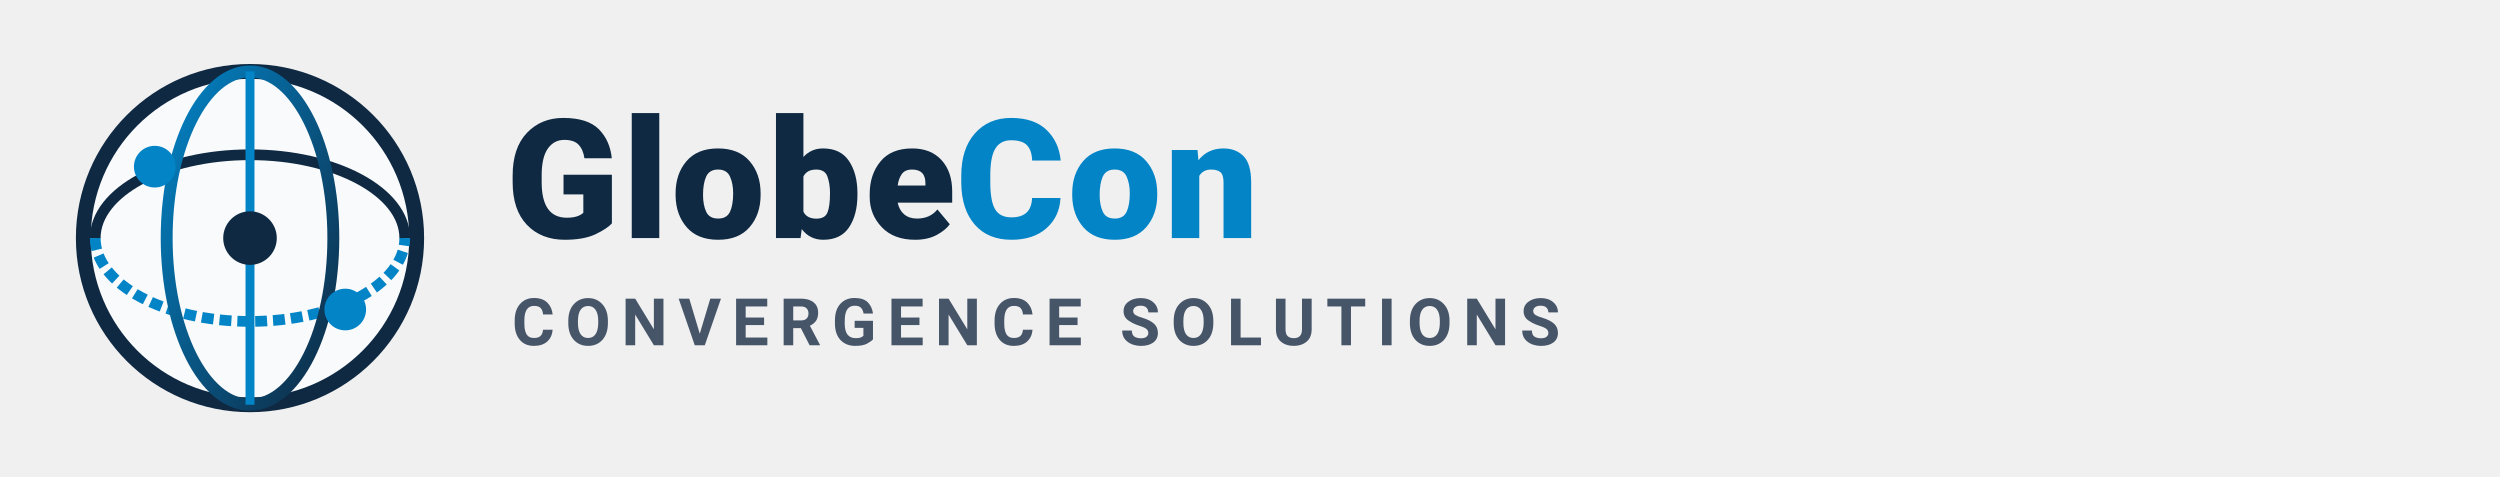
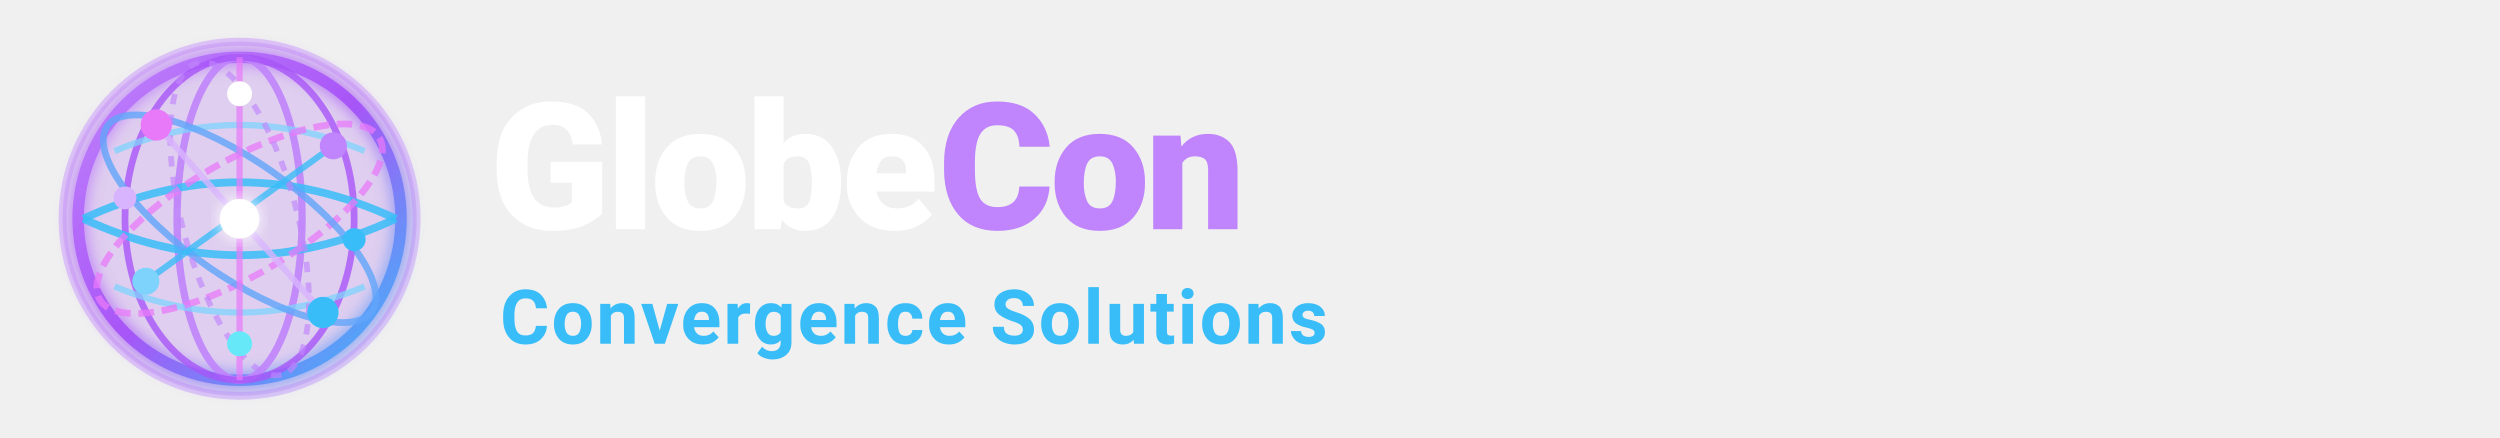
- <svg xmlns="http://www.w3.org/2000/svg" viewBox="0 0 420 80" width="420" height="80">
+ <svg xmlns="http://www.w3.org/2000/svg" viewBox="0 0 480 84" width="480" height="84">
  <defs>
-     <linearGradient id="globeGradDark" x1="0%" y1="0%" x2="100%" y2="100%">
-       <stop offset="0%" stop-color="#0284c7" />
-       <stop offset="100%" stop-color="#0f2942" />
+     <linearGradient id="globeDarkGrad" x1="0%" y1="0%" x2="100%" y2="100%">
+       <stop offset="0%" stop-color="#c084fc" />
+       <stop offset="50%" stop-color="#a855f7" />
+       <stop offset="100%" stop-color="#38bdf8" />
    </linearGradient>
+     <filter id="meshGlow" x="-20%" y="-20%" width="140%" height="140%">
+       <feGaussianBlur stdDeviation="1.5" result="blur" />
+       <feComposite in="SourceGraphic" in2="blur" operator="over" />
+     </filter>
  </defs>
-   <g transform="translate(10, 8)">
-     <circle cx="32" cy="32" r="28" fill="#f8fafc" stroke="#0f2942" stroke-width="2.5" />
-     <path d="M 6,32 A 26,14 0 0,0 58,32" fill="none" stroke="#0284c7" stroke-width="1.8" stroke-dasharray="2 1" />
-     <path d="M 6,32 A 26,14 0 0,1 58,32" fill="none" stroke="#0f2942" stroke-width="1.8" />
-     <ellipse cx="32" cy="32" rx="14" ry="28" fill="none" stroke="url(#globeGradDark)" stroke-width="2" />
-     <line x1="32" y1="4" x2="32" y2="60" stroke="#0284c7" stroke-width="1.5" />
-     <circle cx="16" cy="20" r="3.5" fill="#0284c7" />
-     <circle cx="48" cy="44" r="3.5" fill="#0284c7" />
-     <circle cx="32" cy="32" r="4.5" fill="#0f2942" />
+   <g transform="translate(10, 6)">
+     <circle cx="36" cy="36" r="34" fill="rgba(147, 51, 234, 0.18)" stroke="rgba(192, 132, 252, 0.4)" stroke-width="1.5" />
+     <circle cx="36" cy="36" r="31" fill="none" stroke="url(#globeDarkGrad)" stroke-width="2.2" filter="url(#meshGlow)" />
+     <ellipse cx="36" cy="36" rx="12" ry="31" fill="none" stroke="#c084fc" stroke-width="1.4" opacity="0.9" />
+     <ellipse cx="36" cy="36" rx="22" ry="31" fill="none" stroke="#a855f7" stroke-width="1.3" opacity="0.8" />
+     <path d="M 6,36 Q 36,22 66,36" fill="none" stroke="#38bdf8" stroke-width="1.5" opacity="0.85" />
+     <path d="M 6,36 Q 36,50 66,36" fill="none" stroke="#38bdf8" stroke-width="1.5" opacity="0.85" />
+     <path d="M 12,23 Q 36,13 60,23" fill="none" stroke="#7dd3fc" stroke-width="1.2" opacity="0.75" />
+     <path d="M 12,49 Q 36,59 60,49" fill="none" stroke="#7dd3fc" stroke-width="1.2" opacity="0.75" />
+     <ellipse cx="36" cy="36" rx="31" ry="11" transform="rotate(-30 36 36)" fill="none" stroke="#e879f9" stroke-width="1.3" stroke-dasharray="3,1.5" opacity="0.75" />
+     <ellipse cx="36" cy="36" rx="31" ry="11" transform="rotate(35 36 36)" fill="none" stroke="#60a5fa" stroke-width="1.3" opacity="0.8" />
+     <ellipse cx="36" cy="36" rx="31" ry="11" transform="rotate(75 36 36)" fill="none" stroke="#c084fc" stroke-width="1.1" stroke-dasharray="2,2" opacity="0.65" />
+     <line x1="20" y1="18" x2="52" y2="54" stroke="#d8b4fe" stroke-width="1.2" opacity="0.8" />
+     <line x1="18" y1="48" x2="54" y2="22" stroke="#38bdf8" stroke-width="1.2" opacity="0.8" />
+     <line x1="36" y1="5" x2="36" y2="67" stroke="#e879f9" stroke-width="1.2" opacity="0.7" />
+     <circle cx="36" cy="36" r="3.8" fill="#ffffff" filter="url(#meshGlow)" />
+     <circle cx="20" cy="18" r="3" fill="#e879f9" />
+     <circle cx="52" cy="54" r="3" fill="#38bdf8" />
+     <circle cx="18" cy="48" r="2.6" fill="#7dd3fc" />
+     <circle cx="54" cy="22" r="2.6" fill="#c084fc" />
+     <circle cx="36" cy="12" r="2.4" fill="#ffffff" />
+     <circle cx="36" cy="60" r="2.4" fill="#67e8f9" />
+     <circle cx="14" cy="32" r="2.2" fill="#d8b4fe" />
+     <circle cx="58" cy="40" r="2.2" fill="#38bdf8" />
  </g>
-   <text x="85" y="40" font-family="-apple-system, BlinkMacSystemFont, 'Segoe UI', Roboto, sans-serif" font-size="28" font-weight="800" fill="#0f2942" letter-spacing="0.5">
-     Globe<tspan fill="#0284c7">Con</tspan>
-   </text>
-   <text x="86" y="58" font-family="-apple-system, BlinkMacSystemFont, 'Segoe UI', Roboto, sans-serif" font-size="11" font-weight="600" fill="#475569" letter-spacing="1.8">
-     CONVERGENCE SOLUTIONS
-   </text>
+   <g transform="translate(94, 0)">
+     <text x="0" y="44" font-family="-apple-system, BlinkMacSystemFont, 'Segoe UI', 'Outfit', Roboto, 'Helvetica Neue', sans-serif" font-size="34" font-weight="900" fill="#ffffff" letter-spacing="-0.8px">
+       Globe<tspan fill="#c084fc">Con</tspan>
+     </text>
+     <text x="2" y="66" font-family="-apple-system, BlinkMacSystemFont, 'Segoe UI', 'Outfit', Roboto, 'Helvetica Neue', sans-serif" font-size="14.5" font-weight="700" fill="#38bdf8" letter-spacing="0.4px">
+       Convergence Solutions
+     </text>
+   </g>
</svg>
